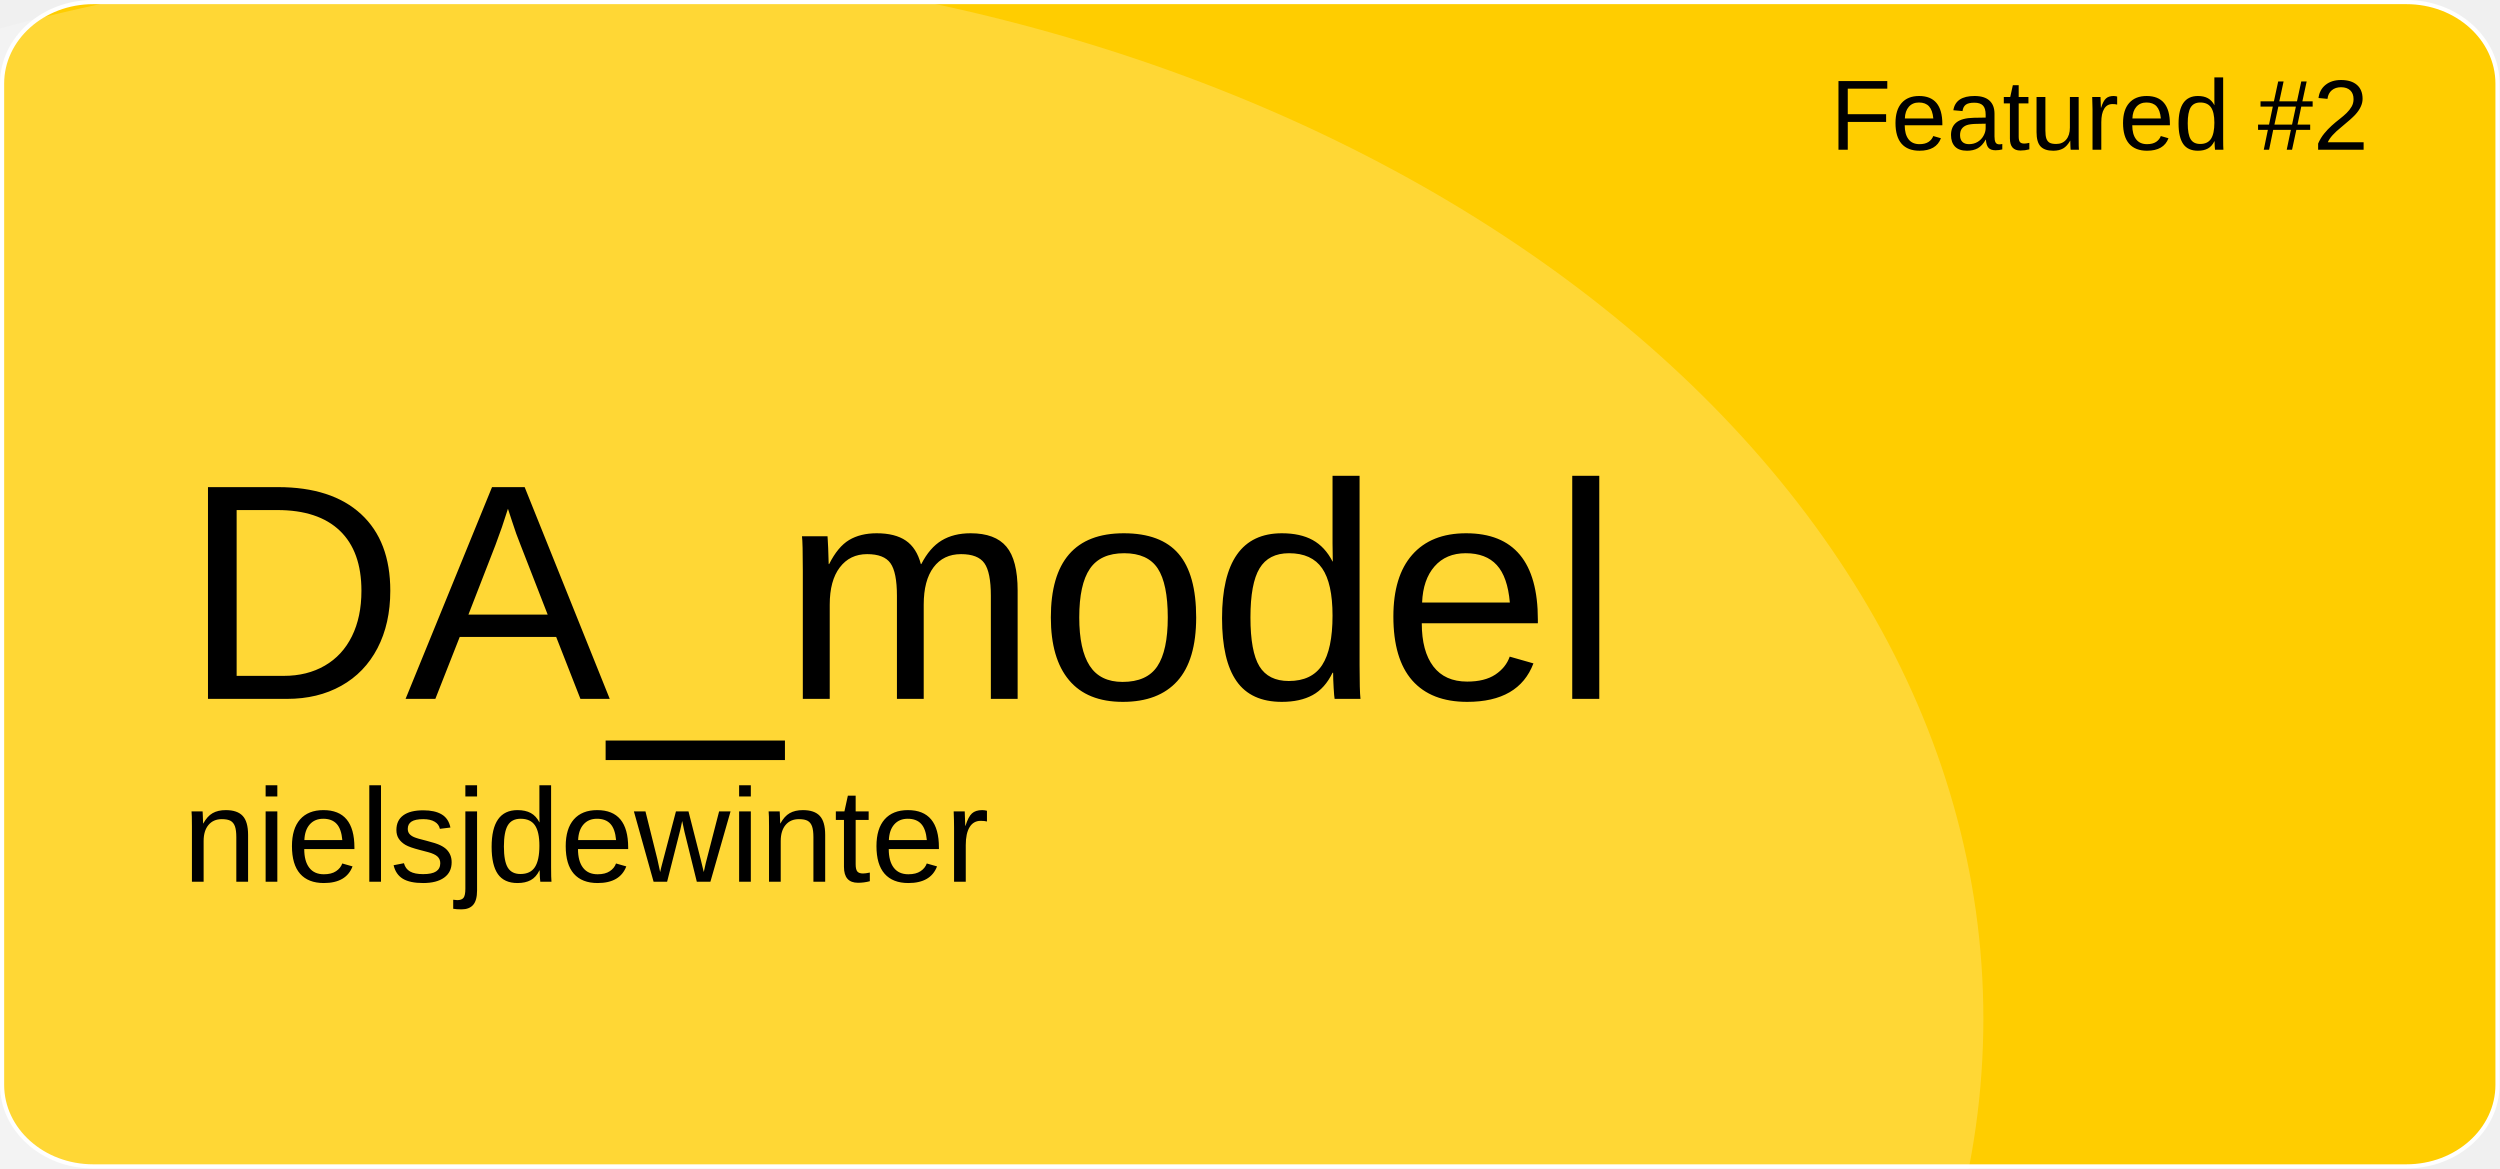
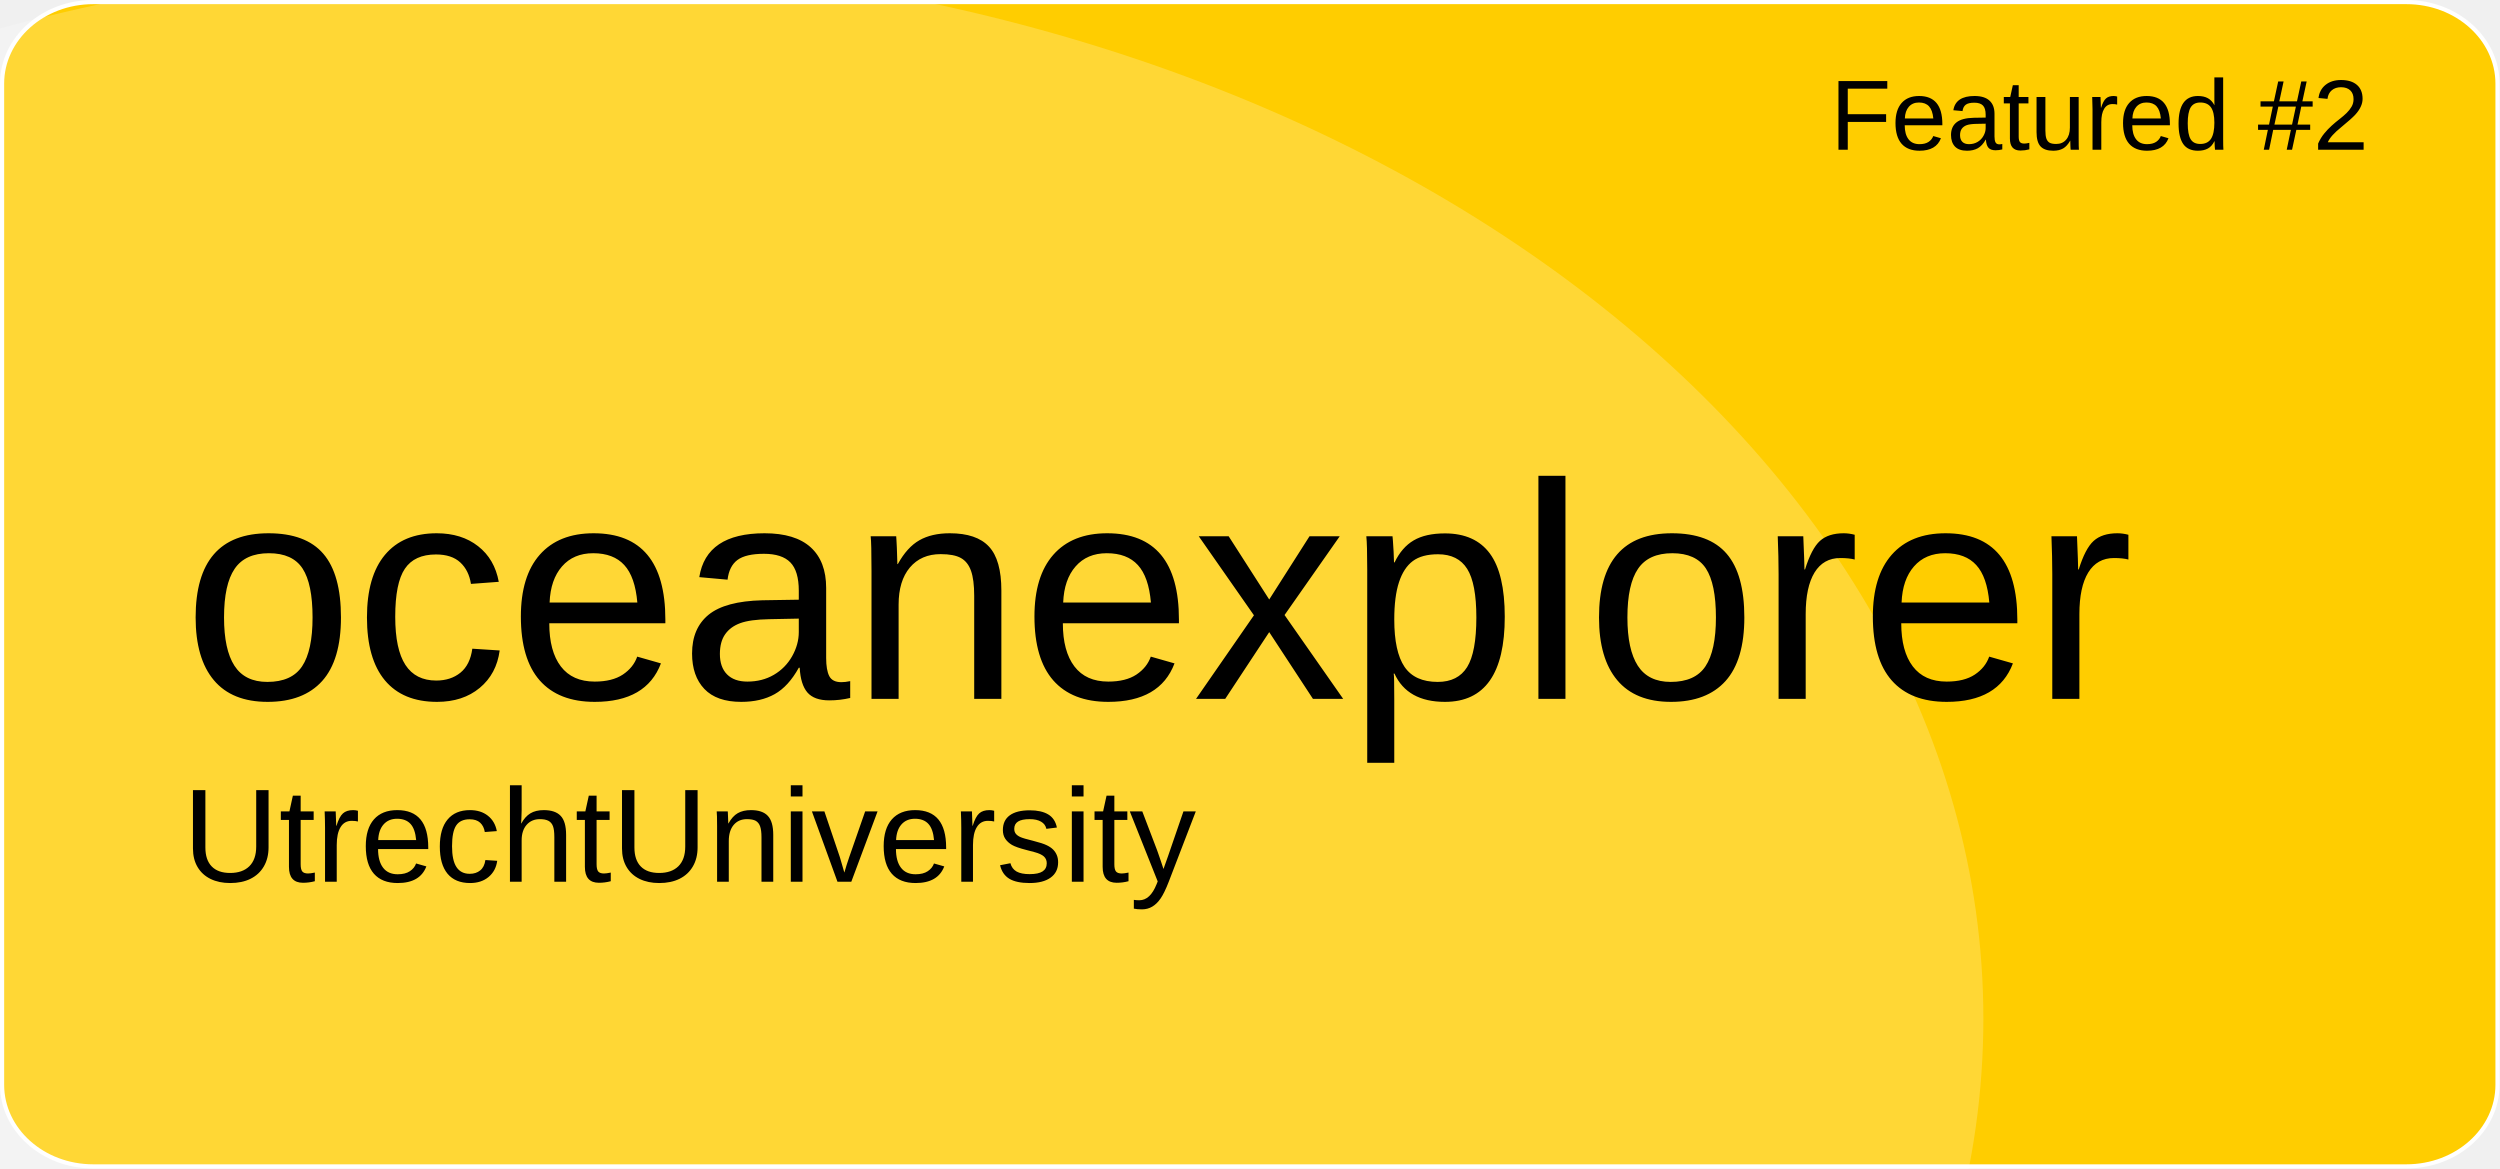
<svg xmlns="http://www.w3.org/2000/svg" version="1.1" id="a" x="0px" y="0px" viewBox="0 0 601 281" style="enable-background:new 0 0 601 281;" xml:space="preserve">
  <style type="text/css">
	.st0{fill:#FFCD00;stroke:#FFFFFF;stroke-miterlimit:10;}
	.st1{opacity:0.21;fill:#FFFFFF;enable-background:new    ;}
	.st2{font-family:'Arial';}
	.st3{font-size:24px;}
	.st4{font-size:74px;}
	.st5{font-size:32px;}
</style>
  <path id="b" class="st0" d="M22.4,0.5h556.1c12.1,0,21.9,8.8,21.9,19.6v240.7c0,10.8-9.8,19.6-21.9,19.6H22.4  c-12.1,0-21.9-8.8-21.9-19.6V20.1C0.5,9.3,10.3,0.5,22.4,0.5z" />
  <ellipse class="st1" cx="124.5" cy="244.9" rx="352.3" ry="254.4" />
  <text transform="matrix(1 0 0 1 440 36)" class="st2 st3">Featured #2</text>
-   <text transform="matrix(1 0 0 1 43.92 168.01)" class="st2 st4">DA_model</text>
-   <text transform="matrix(1 0 0 1 43.92 211.97)" class="st2 st5">nielsjdewinter</text>
+   <text transform="matrix(1 0 0 1 43.92 168.01)" class="st2 st4">oceanexplorer</text>
+   <text transform="matrix(1 0 0 1 43.92 211.97)" class="st2 st5">UtrechtUniversity</text>
</svg>
